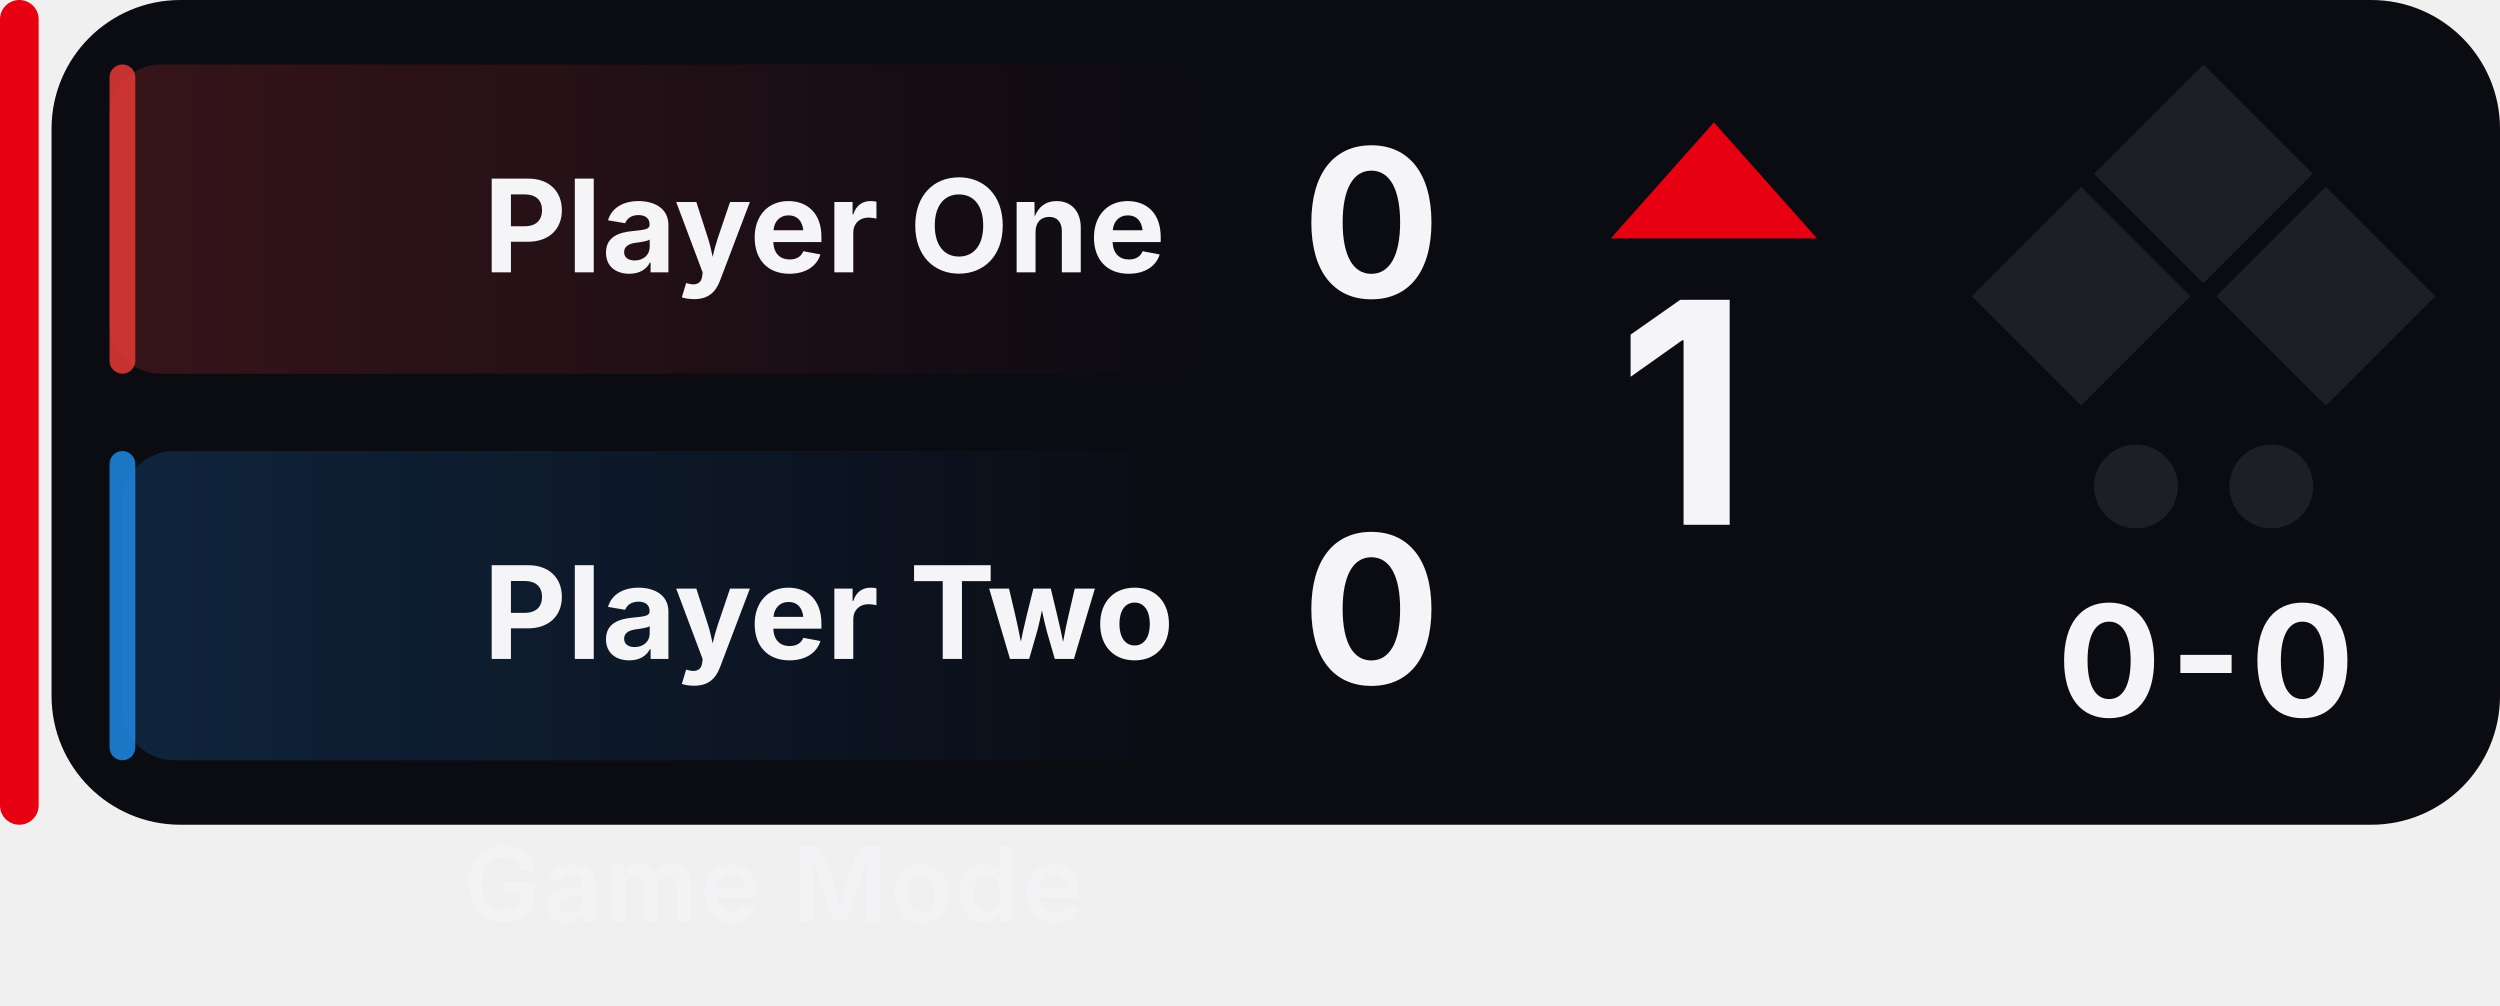
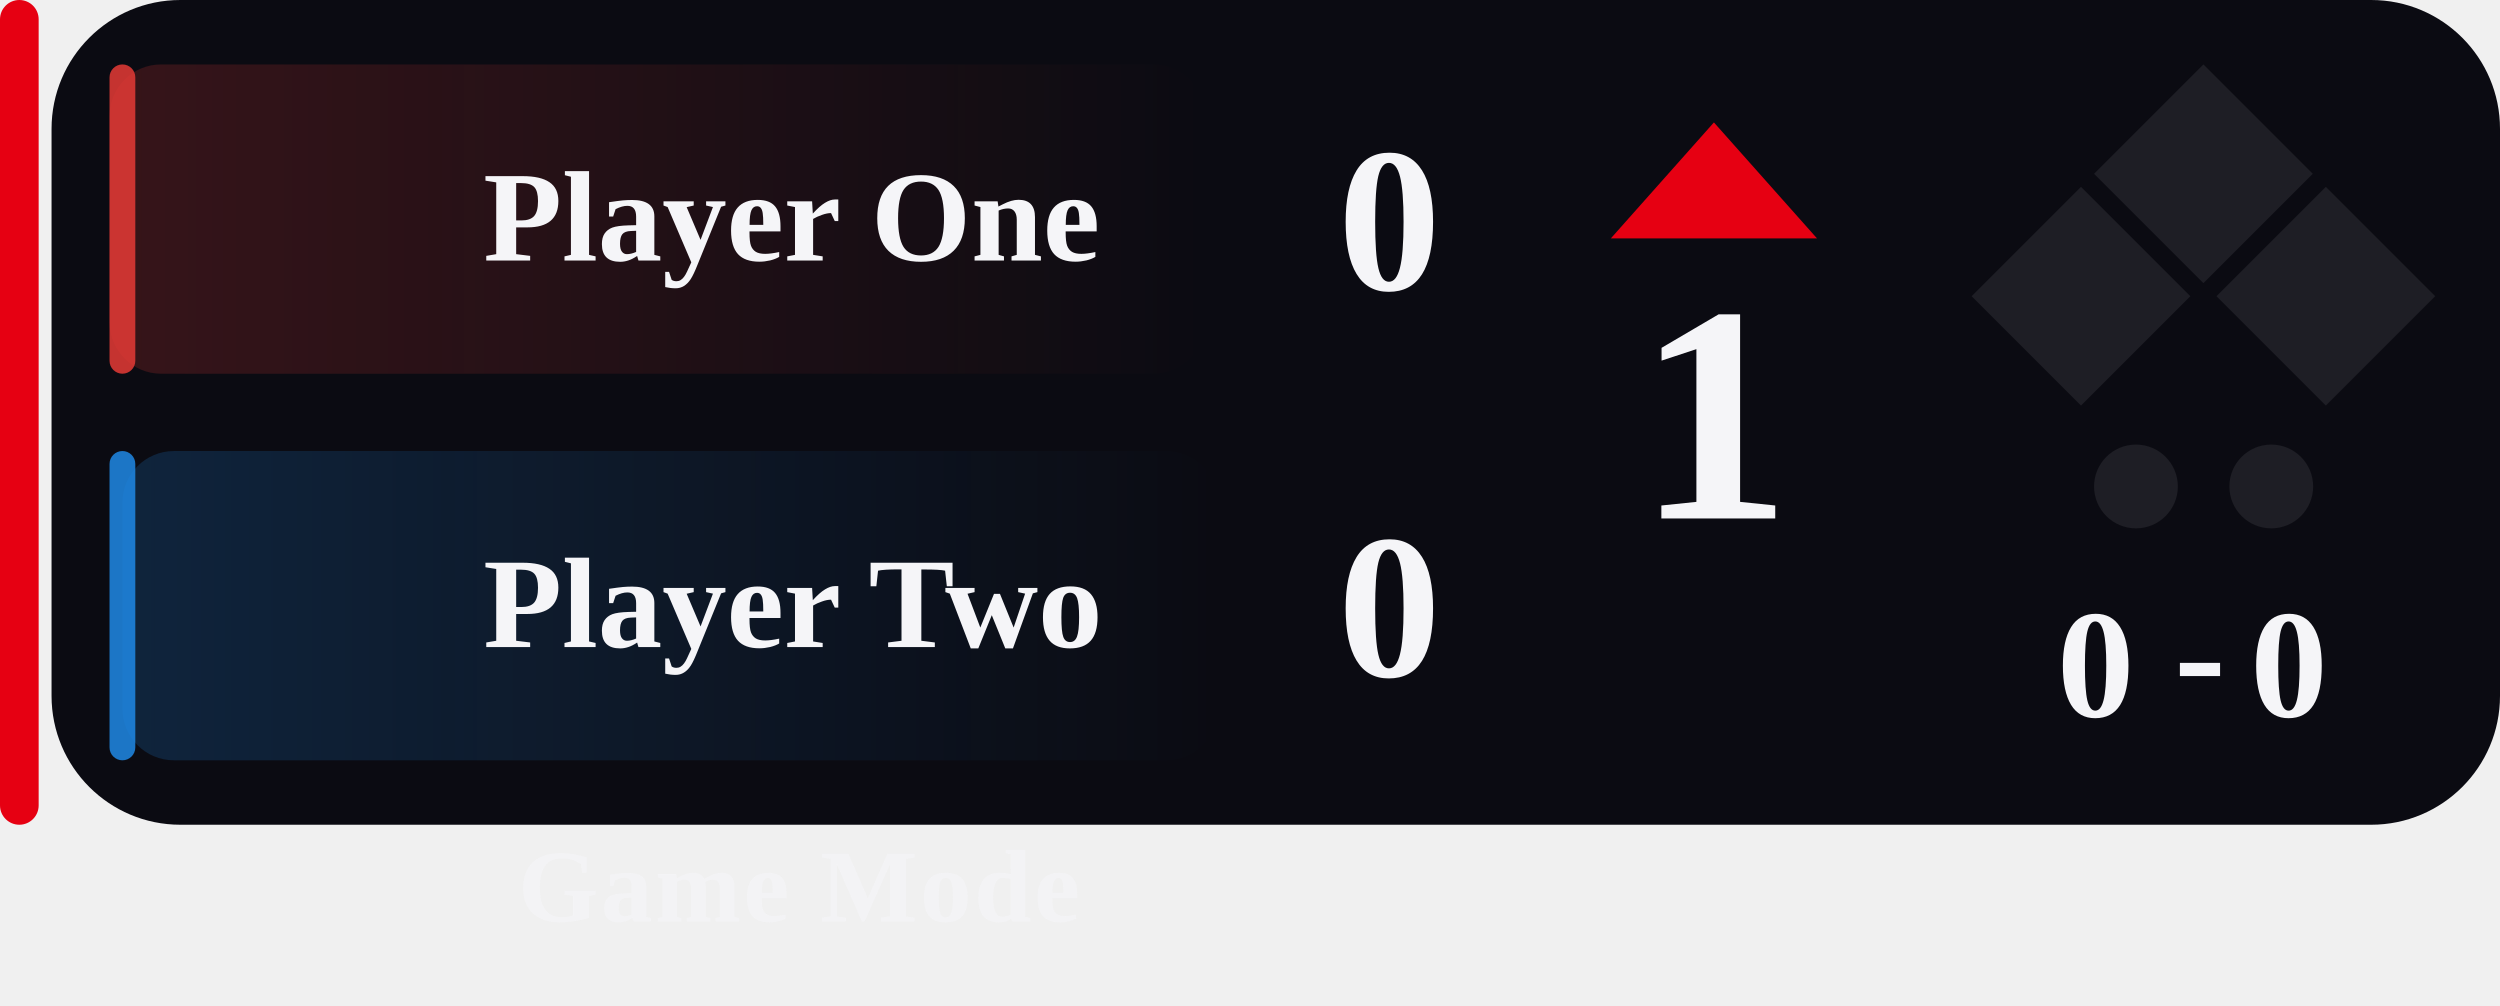
<svg xmlns="http://www.w3.org/2000/svg" viewBox="0 0 388 156" preserveAspectRatio="xMidYMid meet" data-layout="absolute">
  <defs>
    <linearGradient id="sbs-w1" x1="17" y1="10" x2="187" y2="10" gradientUnits="userSpaceOnUse">
      <stop style="stop-color:var(--side1,#e53935)" stop-opacity="0.2" />
      <stop offset="1" style="stop-color:var(--side1,#e53935)" stop-opacity="0" />
    </linearGradient>
    <linearGradient id="sbs-w2" x1="19" y1="118" x2="189" y2="118" gradientUnits="userSpaceOnUse">
      <stop style="stop-color:var(--side2,#1e88e5)" stop-opacity="0.2" />
      <stop offset="1" style="stop-color:var(--side2,#1e88e5)" stop-opacity="0" />
    </linearGradient>
  </defs>
-   <rect data-slot="card-bg" x="8" width="380" height="128" rx="20" data-compact-w="224" data-compact-h="128" fill="#0B0B12" />
+   <rect data-slot="card-bg" x="8" width="380" height="128" rx="20" data-compact-w="232" data-compact-h="128" fill="#0B0B12" />
  <rect data-slot="card-rail" width="6" height="128" rx="3" style="fill:var(--accent,#e60012)" />
  <g data-slot="row-top">
    <path d="M179 10H25C20.582 10 17 13.582 17 18V50C17 54.418 20.582 58 25 58H179C183.418 58 187 54.418 187 50V18C187 13.582 183.418 10 179 10Z" fill="url(#sbs-w1)" />
    <path opacity="0.85" d="M21 12C21 10.895 20.105 10 19 10C17.895 10 17 10.895 17 12V56C17 57.105 17.895 58 19 58C20.105 58 21 57.105 21 56V12Z" style="fill:var(--side1,#e53935)" />
-     <image data-slot="s1-logo" x="29" y="13" width="38" height="38" preserveAspectRatio="xMidYMid meet" opacity="0" />
-     <text data-slot="s1-name" data-maxw="108" x="75" y="42.27" fill="#F5F5F8" font-family="Inter" font-size="20" font-weight="bold">Player One</text>
-     <text data-slot="s1-score" data-maxw="44" x="223.63" y="46.14" text-anchor="end" fill="#F5F5F8" font-family="Inter" font-size="32" font-weight="bold">0</text>
+     <image data-slot="s1-logo" x="29" y="15" width="38" height="38" preserveAspectRatio="xMidYMid meet" opacity="0" />
+     <text data-slot="s1-name" data-maxw="108" x="75" y="40.43" fill="#F5F5F8" font-family="var(--font-display, Inter)" font-size="20" font-weight="bold">Player One</text>
+     <text data-slot="s1-score" data-maxw="44" x="223.63" y="44.98" text-anchor="end" fill="#F5F5F8" font-family="var(--font-mono, Inter)" font-size="32" font-weight="bold">0</text>
  </g>
  <g data-slot="row-bottom">
    <path d="M181 118L27 118C22.582 118 19 114.418 19 110L19 78C19 73.582 22.582 70 27 70L181 70C185.418 70 189 73.582 189 78V110C189 114.418 185.418 118 181 118Z" fill="url(#sbs-w2)" />
    <path opacity="0.85" d="M21 72C21 70.895 20.105 70 19 70C17.895 70 17 70.895 17 72V116C17 117.105 17.895 118 19 118C20.105 118 21 117.105 21 116V72Z" style="fill:var(--side2,#1e88e5)" />
    <image data-slot="s2-logo" x="29" y="75" width="38" height="38" preserveAspectRatio="xMidYMid meet" opacity="0" />
-     <text data-slot="s2-name" data-maxw="108" x="75" y="102.27" fill="#F5F5F8" font-family="Inter" font-size="20" font-weight="bold">Player Two</text>
-     <text data-slot="s2-score" data-maxw="44" x="223.63" y="106.14" text-anchor="end" fill="#F5F5F8" font-family="Inter" font-size="32" font-weight="bold">0</text>
+     <text data-slot="s2-name" data-maxw="108" x="75" y="100.43" fill="#F5F5F8" font-family="var(--font-display, Inter)" font-size="20" font-weight="bold">Player Two</text>
+     <text data-slot="s2-score" data-maxw="44" x="223.63" y="104.98" text-anchor="end" fill="#F5F5F8" font-family="var(--font-mono, Inter)" font-size="32" font-weight="bold">0</text>
  </g>
  <g data-slot="row-mode" data-cardh="156">
-     <text data-slot="meta-game-mode" data-center="card" data-maxw="184" x="120" y="143" text-anchor="middle" fill="#F5F5F8" fill-opacity="0.62" font-family="Inter" font-size="16" font-weight="600" letter-spacing="0.4">Game Mode</text>
+     <text data-slot="meta-game-mode" data-center="card" data-maxw="192" x="124" y="143" text-anchor="middle" fill="#F5F5F8" fill-opacity="0.62" font-family="var(--font-body, Inter)" font-size="16" font-weight="600" letter-spacing="0.4">Game Mode</text>
  </g>
-   <g data-slot="row-inning" data-anim="expand-right" data-cardw="292">
-     <text data-slot="inn-num" x="250.883" y="81.45" fill="#F5F5F8" font-family="Inter" font-size="48" font-weight="bold">1</text>
+   <g data-slot="row-inning" data-anim="expand-right" data-cardw="300">
+     <text data-slot="inn-num" data-maxw="60" x="266" y="80.47" text-anchor="middle" fill="#F5F5F8" font-family="var(--font-mono, Inter)" font-size="48" font-weight="bold">1</text>
    <g data-slot="inn-arrow-up">
      <path d="M250 37H282L266 19L250 37Z" style="fill:var(--accent,#e60012)" />
    </g>
    <g data-slot="inn-arrow-down" opacity="0">
      <path d="M250 91H282L266 109L250 91Z" style="fill:var(--accent,#e60012)" />
    </g>
    <g data-slot="final-badge" opacity="0">
      <path d="M287.31 51H243.69C240.547 51 238 53.686 238 57V71C238 74.314 240.547 77 243.69 77H287.31C290.453 77 293 74.314 293 71V57C293 53.686 290.453 51 287.31 51Z" style="fill:var(--accent,#e60012)" />
-       <text x="245.088" y="69.59" fill="#FFFFFF" font-family="Inter" font-size="14" font-weight="bold">FINAL</text>
+       <text x="265.5" y="69.59" text-anchor="middle" fill="#FFFFFF" font-family="var(--font-display, Inter)" font-size="14" font-weight="bold" letter-spacing="0.5">FINAL</text>
    </g>
  </g>
  <g data-slot="row-live" data-anim="expand-right" data-cardw="380">
-     <text data-slot="balls" x="319.238" y="111.23" fill="#F5F5F8" font-family="Inter" font-size="24" font-weight="bold">0</text>
-     <text x="336.75" y="110.23" fill="#F5F5F8" font-family="Inter" font-size="24" font-weight="bold">-</text>
-     <text data-slot="strikes" x="349.238" y="111.23" fill="#F5F5F8" font-family="Inter" font-size="24" font-weight="bold">0</text>
+     <text data-slot="balls" x="319.238" y="111.23" fill="#F5F5F8" font-family="var(--font-mono, Inter)" font-size="24" font-weight="bold">0</text>
+     <text x="341.44" y="109.55" text-anchor="middle" fill="#F5F5F8" font-family="var(--font-mono, Inter)" font-size="24" font-weight="bold">-</text>
+     <text data-slot="strikes" x="349.238" y="111.23" fill="#F5F5F8" font-family="var(--font-mono, Inter)" font-size="24" font-weight="bold">0</text>
    <path data-slot="out-0" d="M331.5 82C335.09 82 338 79.09 338 75.5C338 71.91 335.09 69 331.5 69C327.91 69 325 71.91 325 75.5C325 79.09 327.91 82 331.5 82Z" style="fill:rgba(255,255,255,0.08)" />
    <path data-slot="out-1" d="M352.5 82C356.09 82 359 79.09 359 75.5C359 71.91 356.09 69 352.5 69C348.91 69 346 71.91 346 75.5C346 79.09 348.91 82 352.5 82Z" style="fill:rgba(255,255,255,0.08)" />
    <rect data-slot="base-3" x="306" y="45.971" width="24" height="24" transform="rotate(-45 306 45.9706)" style="fill:rgba(255,255,255,0.08)" />
    <rect data-slot="base-2" x="325" y="26.971" width="24" height="24" transform="rotate(-45 325 26.9706)" style="fill:rgba(255,255,255,0.08)" />
    <rect data-slot="base-1" x="344" y="45.971" width="24" height="24" transform="rotate(-45 344 45.9706)" style="fill:rgba(255,255,255,0.08)" />
  </g>
</svg>
